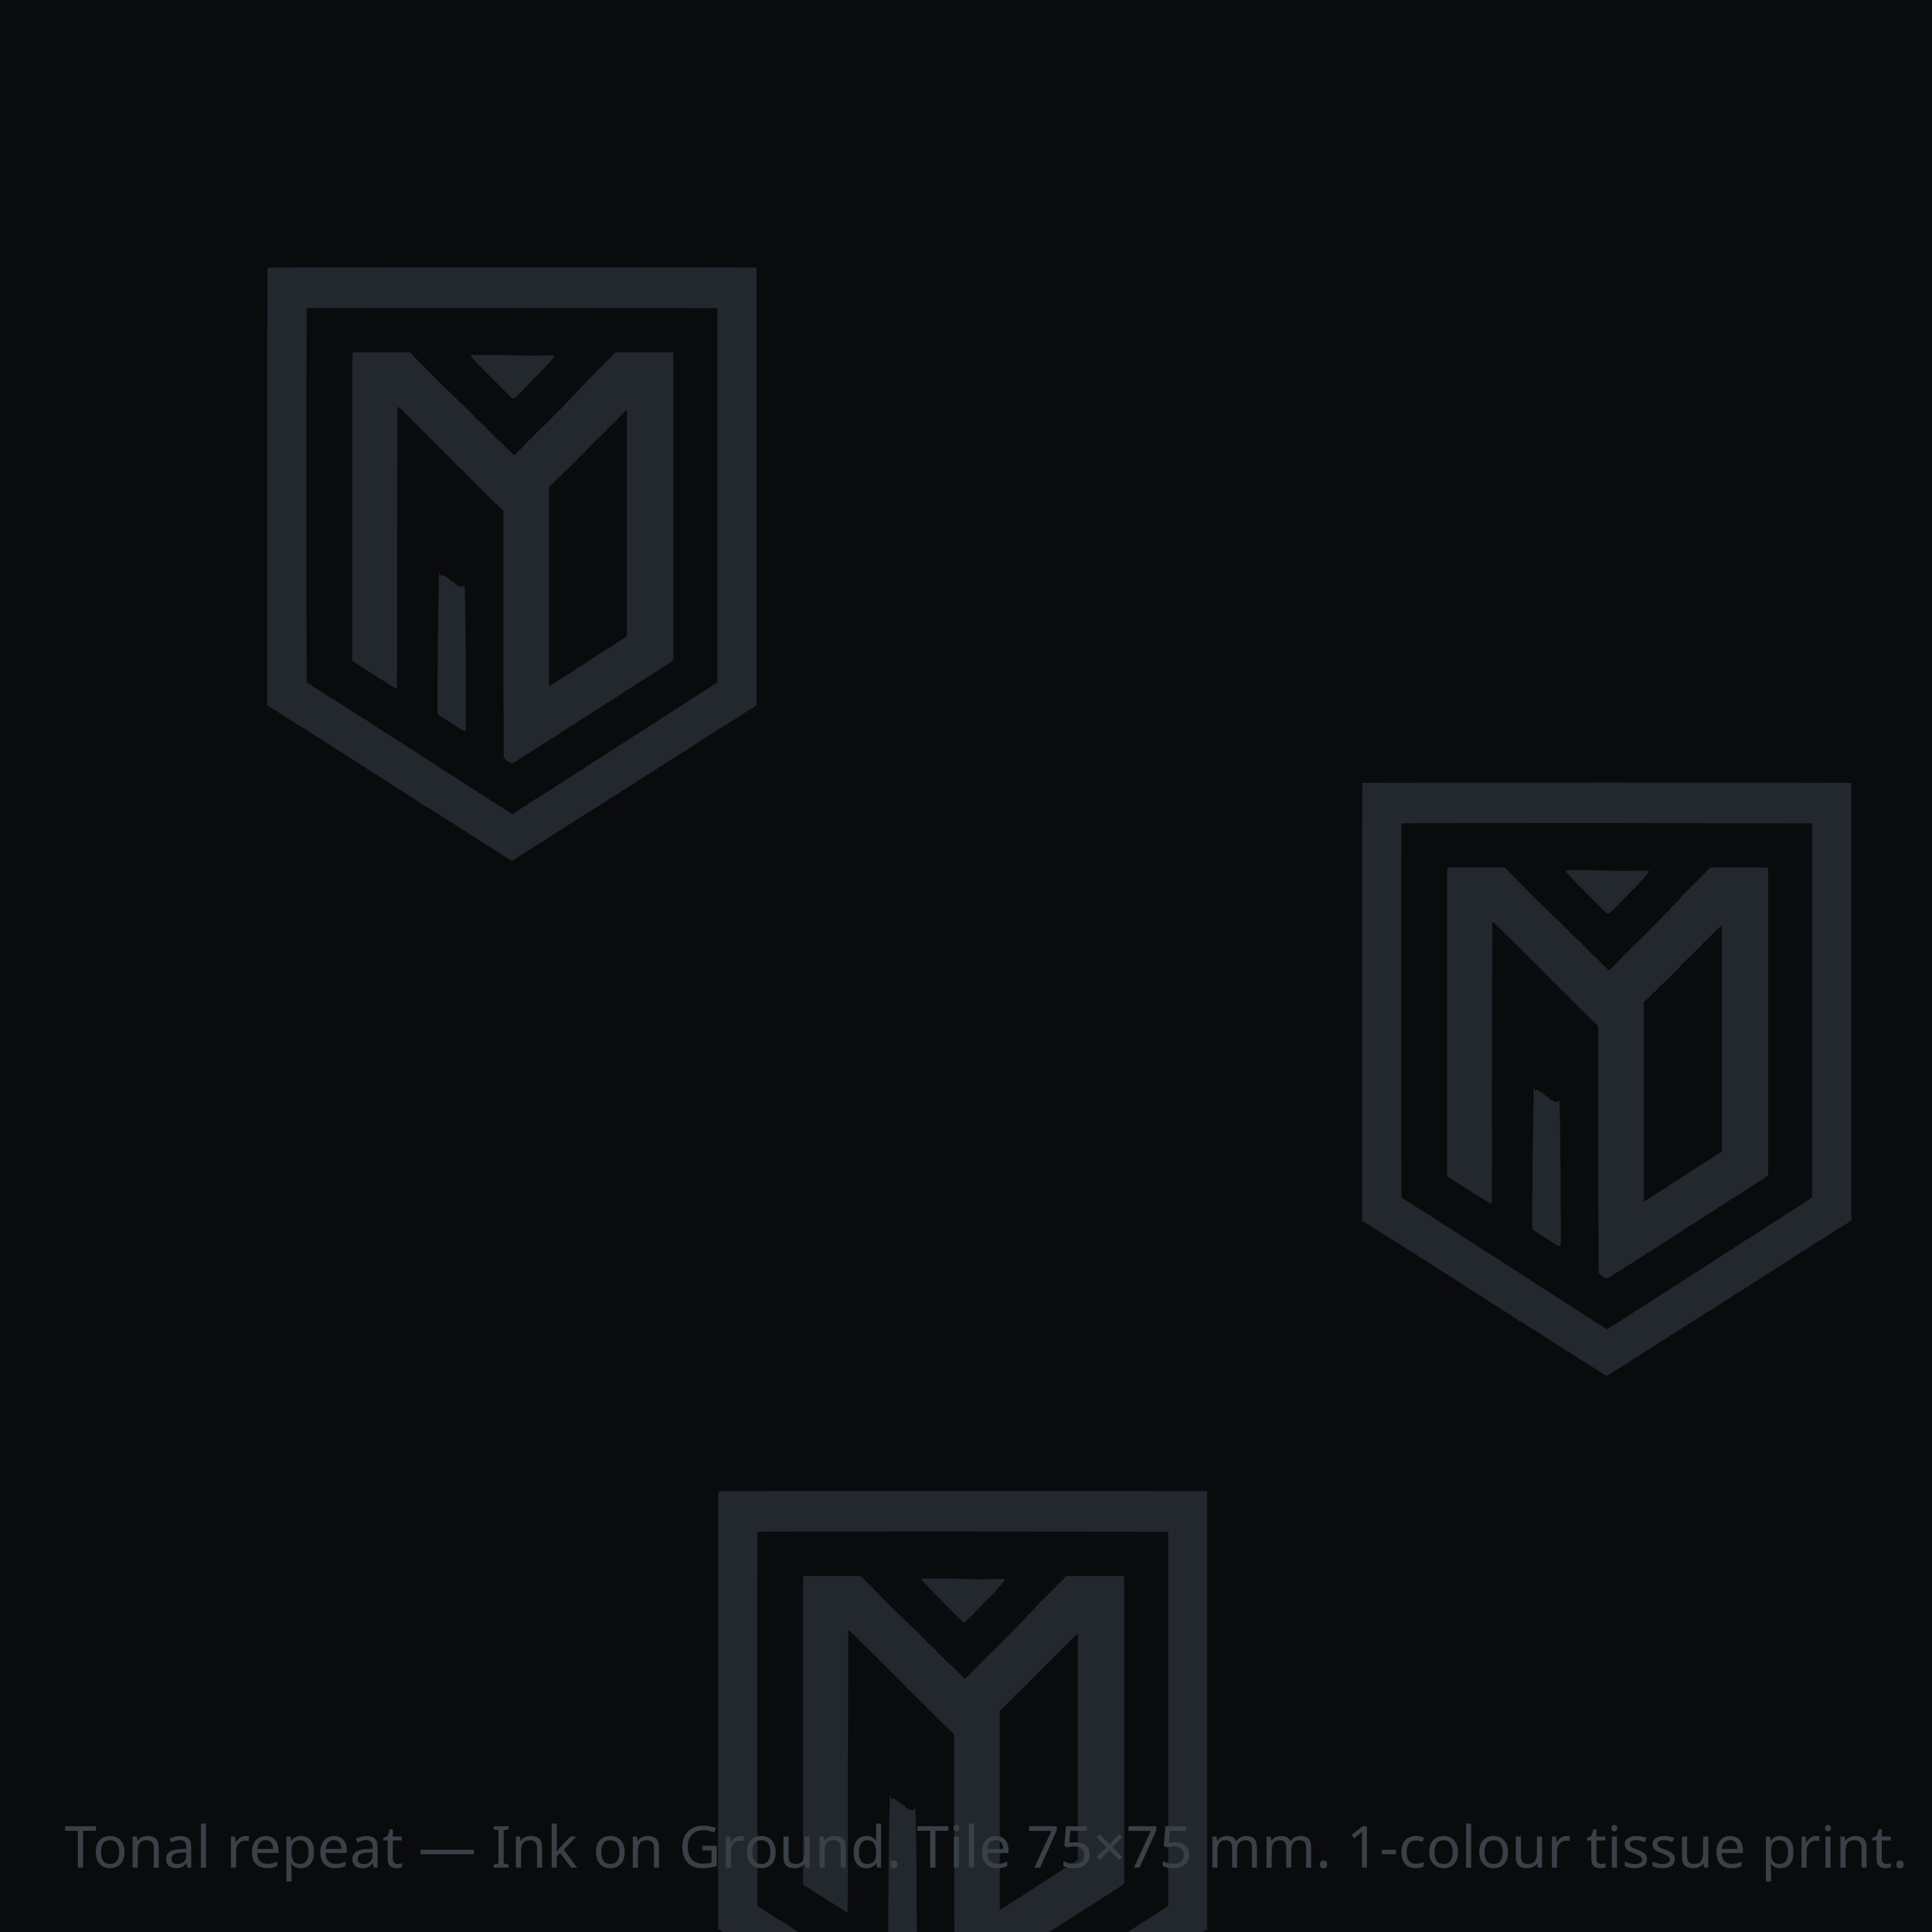
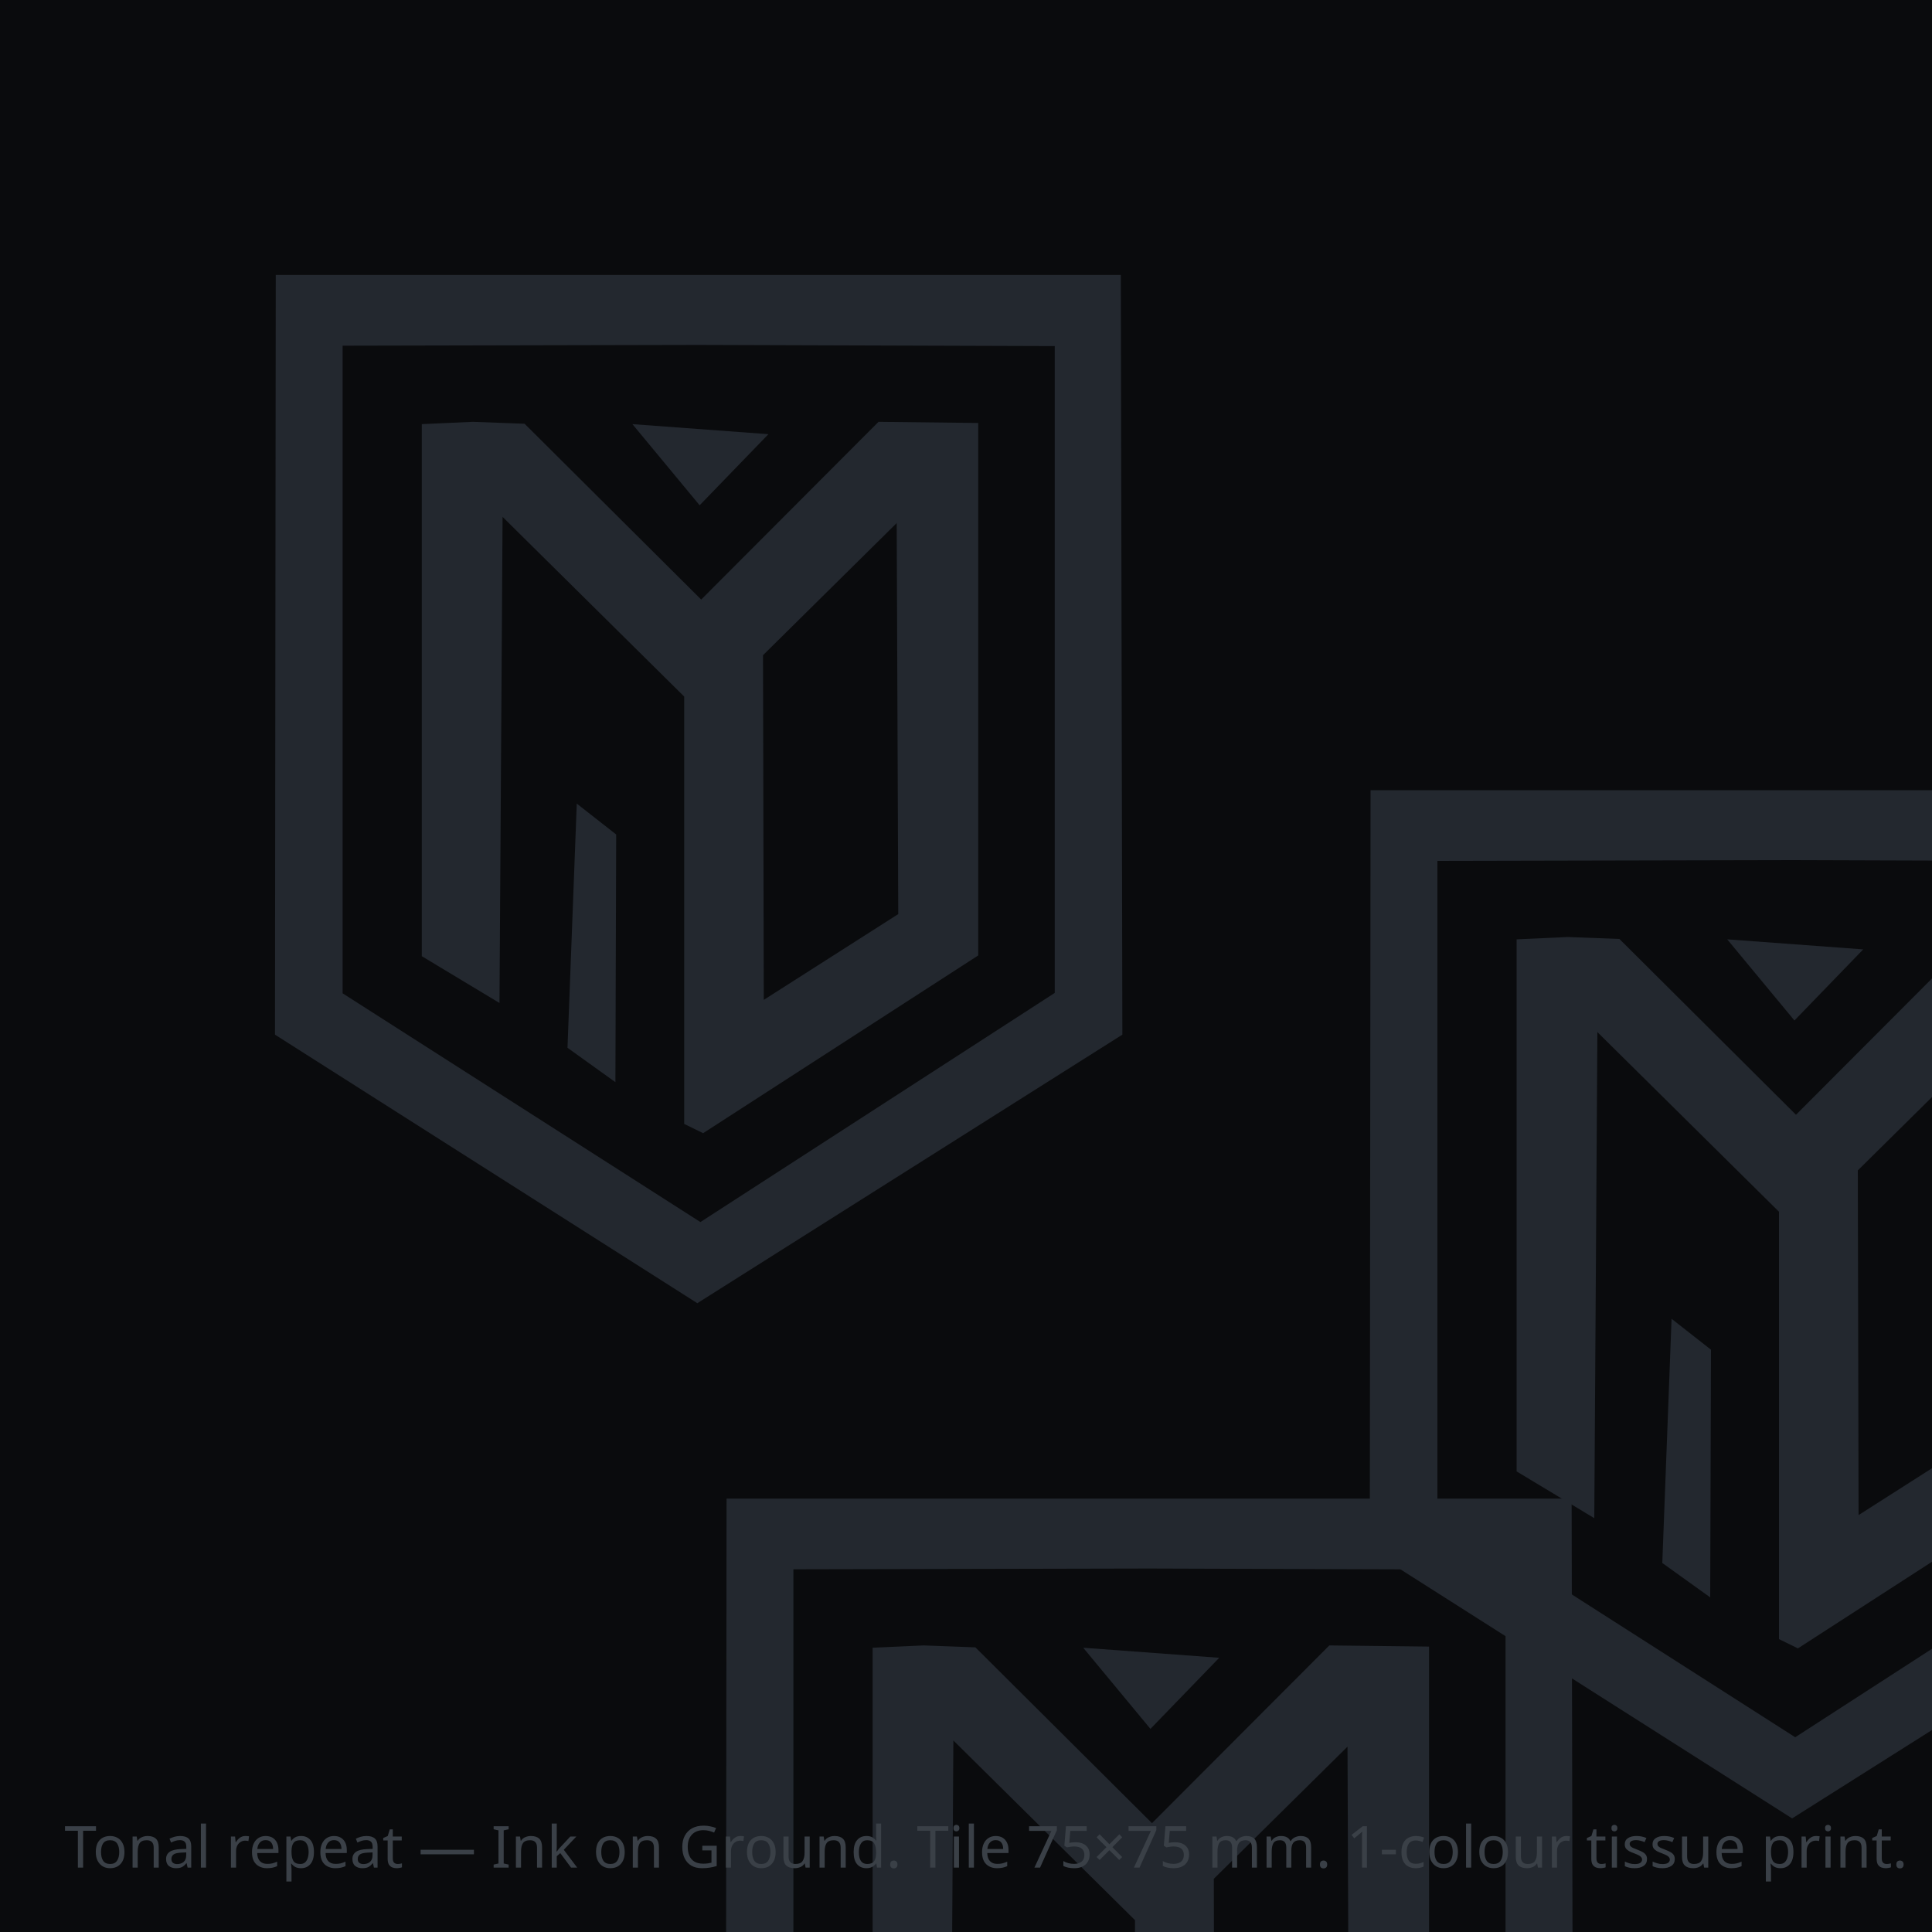
<svg xmlns="http://www.w3.org/2000/svg" viewBox="0 0 300 300" role="img" aria-label="Tissue repeat">
  <defs>
-     <path id="pi" fill-rule="evenodd" d="M 104 116 C 102 116, 101 117, 101 117 C 100 118, 100 373, 100 684 L 100 1249 107 1253 C 110 1255, 113 1257, 113 1258 C 113 1259, 114 1259, 115 1259 C 117 1259, 118 1260, 119 1261 C 120 1261, 121 1262, 122 1262 C 122 1262, 124 1263, 124 1264 C 125 1265, 126 1266, 127 1266 C 128 1266, 130 1267, 131 1268 C 132 1269, 133 1270, 134 1270 C 135 1270, 144 1276, 144 1277 C 144 1278, 145 1278, 146 1278 C 147 1278, 148 1279, 149 1280 C 150 1280, 151 1281, 152 1281 C 152 1281, 154 1282, 155 1284 C 156 1285, 157 1286, 158 1286 C 160 1286, 162 1287, 163 1288 C 163 1289, 165 1290, 166 1290 C 167 1290, 174 1295, 175 1297 C 176 1297, 177 1298, 178 1298 C 179 1298, 180 1299, 181 1300 C 182 1300, 183 1301, 184 1301 C 184 1301, 186 1302, 186 1303 C 187 1304, 188 1305, 189 1305 C 190 1305, 191 1306, 192 1306 C 194 1308, 199 1311, 202 1313 C 204 1313, 205 1314, 205 1315 C 205 1315, 206 1316, 208 1317 C 212 1319, 215 1321, 217 1323 C 217 1323, 218 1324, 219 1324 C 221 1325, 228 1329, 228 1331 C 229 1331, 230 1332, 232 1332 C 233 1332, 234 1333, 235 1333 C 235 1334, 236 1335, 238 1336 C 240 1336, 241 1337, 241 1338 C 241 1339, 242 1339, 243 1339 C 244 1339, 245 1340, 246 1341 C 252 1346, 253 1347, 254 1347 C 257 1347, 259 1348, 259 1350 C 259 1350, 260 1351, 261 1351 C 263 1351, 265 1352, 266 1353 C 266 1354, 268 1355, 269 1355 C 269 1355, 270 1356, 271 1357 C 272 1358, 273 1359, 274 1359 C 275 1359, 277 1360, 283 1365 C 283 1366, 285 1366, 285 1366 C 286 1366, 288 1367, 289 1368 C 291 1370, 297 1374, 298 1374 C 298 1374, 300 1375, 301 1376 C 301 1377, 303 1378, 304 1378 C 305 1378, 314 1384, 314 1385 C 314 1385, 315 1386, 316 1386 C 318 1386, 324 1390, 325 1392 C 326 1392, 327 1393, 327 1393 C 329 1393, 344 1403, 344 1404 C 344 1405, 345 1405, 346 1405 C 348 1405, 354 1408, 356 1411 C 357 1412, 358 1413, 359 1413 C 360 1413, 361 1414, 362 1415 C 363 1415, 364 1416, 365 1416 C 365 1416, 366 1417, 367 1418 C 368 1419, 371 1421, 373 1422 C 376 1423, 378 1425, 379 1426 C 379 1427, 380 1428, 381 1428 C 382 1428, 384 1429, 385 1430 C 387 1432, 391 1434, 394 1435 C 396 1436, 397 1437, 398 1438 C 399 1439, 400 1440, 401 1440 C 402 1440, 403 1441, 404 1442 C 405 1442, 406 1443, 407 1443 C 407 1443, 408 1444, 409 1445 C 410 1446, 411 1447, 412 1447 C 413 1447, 415 1448, 416 1449 C 416 1450, 418 1451, 419 1451 C 419 1451, 421 1452, 422 1453 C 422 1454, 424 1455, 425 1455 C 425 1455, 426 1456, 427 1457 C 428 1457, 429 1459, 430 1459 C 434 1461, 437 1463, 439 1465 C 441 1466, 442 1467, 443 1467 C 444 1467, 445 1468, 446 1468 C 446 1469, 447 1470, 449 1470 C 450 1471, 451 1471, 451 1472 C 451 1473, 452 1474, 454 1474 C 459 1477, 461 1478, 463 1480 C 464 1481, 465 1482, 466 1482 C 467 1482, 469 1483, 470 1484 C 471 1485, 473 1486, 474 1486 C 474 1486, 475 1487, 476 1488 C 476 1488, 477 1489, 477 1489 C 478 1489, 480 1490, 481 1491 C 481 1492, 483 1493, 484 1493 C 484 1493, 486 1494, 487 1495 C 487 1496, 489 1497, 490 1497 C 491 1497, 492 1498, 493 1499 C 494 1500, 495 1501, 495 1501 C 497 1501, 504 1506, 505 1508 C 506 1508, 507 1509, 508 1509 C 509 1509, 510 1509, 511 1510 C 511 1511, 512 1512, 514 1512 C 518 1514, 524 1518, 524 1519 C 524 1520, 525 1520, 525 1520 C 526 1520, 528 1521, 528 1522 C 529 1523, 531 1524, 532 1524 C 534 1524, 535 1525, 536 1526 C 536 1527, 537 1528, 538 1528 C 540 1528, 541 1529, 542 1530 C 543 1531, 545 1532, 547 1532 C 548 1533, 549 1533, 549 1534 C 549 1535, 550 1535, 550 1535 C 551 1535, 553 1536, 554 1538 C 555 1539, 557 1540, 558 1540 C 559 1540, 564 1543, 567 1546 C 568 1547, 570 1548, 571 1548 C 571 1548, 572 1548, 572 1549 C 572 1550, 573 1550, 574 1551 C 576 1551, 578 1552, 579 1553 C 580 1554, 581 1555, 582 1555 C 582 1555, 584 1556, 585 1557 C 586 1558, 588 1559, 589 1559 C 589 1559, 590 1560, 591 1561 C 591 1561, 592 1562, 593 1562 C 594 1562, 595 1563, 596 1564 C 598 1566, 604 1570, 605 1570 C 606 1570, 612 1574, 615 1576 C 615 1577, 617 1577, 618 1578 C 620 1579, 621 1580, 621 1580 C 621 1581, 622 1582, 623 1582 C 624 1582, 626 1583, 627 1584 C 629 1586, 632 1587, 636 1589 C 637 1590, 640 1592, 643 1594 C 645 1595, 647 1597, 648 1597 C 648 1597, 650 1598, 651 1599 C 651 1600, 653 1601, 654 1601 C 655 1601, 662 1606, 663 1608 C 664 1608, 665 1609, 666 1609 C 667 1609, 668 1610, 669 1611 C 670 1611, 671 1612, 672 1612 C 672 1612, 674 1613, 674 1614 C 675 1615, 676 1616, 677 1616 C 679 1616, 683 1619, 687 1623 C 688 1623, 689 1624, 690 1624 C 691 1624, 692 1625, 693 1626 C 695 1628, 698 1629, 703 1631 C 705 1632, 706 1634, 706 1634 C 706 1635, 707 1636, 708 1636 C 710 1636, 711 1637, 712 1638 C 713 1638, 714 1640, 715 1640 C 719 1642, 722 1644, 724 1646 C 725 1647, 727 1648, 728 1648 C 729 1648, 730 1649, 731 1650 C 731 1651, 736 1652, 736 1650 C 736 1649, 737 1648, 739 1648 C 741 1647, 743 1645, 744 1645 C 745 1644, 746 1643, 746 1643 C 747 1643, 753 1639, 754 1637 C 755 1637, 756 1636, 757 1636 C 759 1636, 760 1635, 761 1634 C 761 1633, 764 1631, 767 1630 C 770 1629, 773 1627, 773 1626 C 773 1626, 774 1625, 775 1624 C 778 1624, 786 1618, 787 1617 C 787 1616, 788 1616, 789 1616 C 790 1616, 791 1616, 791 1615 C 791 1614, 799 1609, 800 1609 C 800 1609, 803 1607, 806 1605 C 809 1603, 812 1601, 813 1601 C 815 1601, 816 1600, 816 1600 C 817 1599, 819 1597, 822 1595 C 825 1593, 828 1591, 829 1590 C 829 1589, 830 1589, 831 1589 C 832 1589, 833 1589, 833 1588 C 833 1587, 841 1582, 843 1582 C 843 1582, 845 1580, 848 1578 C 850 1577, 853 1575, 854 1574 C 855 1574, 857 1573, 858 1572 C 859 1571, 860 1570, 861 1570 C 862 1570, 863 1570, 863 1569 C 863 1568, 877 1559, 878 1559 C 878 1559, 880 1558, 881 1557 C 882 1556, 884 1555, 886 1555 C 887 1555, 888 1554, 888 1553 C 888 1553, 889 1552, 890 1551 C 892 1551, 893 1549, 894 1549 C 895 1548, 896 1547, 896 1547 C 897 1547, 899 1546, 900 1545 C 900 1544, 902 1543, 903 1543 C 903 1543, 904 1542, 905 1542 C 906 1541, 907 1540, 908 1540 C 909 1540, 910 1539, 912 1538 C 913 1536, 915 1535, 916 1535 C 917 1535, 918 1534, 918 1534 C 919 1533, 920 1532, 920 1532 C 921 1532, 923 1531, 924 1530 C 924 1529, 926 1528, 927 1528 C 927 1528, 929 1527, 930 1526 C 930 1525, 932 1524, 933 1524 C 934 1524, 935 1523, 936 1523 C 937 1522, 938 1521, 939 1521 C 939 1521, 941 1520, 942 1519 C 944 1517, 946 1515, 952 1513 C 953 1512, 955 1511, 955 1510 C 956 1509, 957 1509, 959 1509 C 960 1509, 961 1508, 961 1508 C 961 1507, 963 1505, 965 1504 C 968 1502, 969 1501, 972 1501 C 972 1501, 973 1500, 973 1499 C 974 1498, 975 1497, 976 1497 C 977 1497, 978 1496, 979 1496 C 979 1495, 980 1494, 981 1494 C 981 1494, 983 1493, 984 1492 C 985 1490, 987 1489, 988 1489 C 988 1489, 989 1488, 990 1488 C 991 1487, 992 1486, 993 1486 C 994 1486, 995 1485, 996 1484 C 997 1483, 999 1482, 1000 1482 C 1002 1482, 1003 1481, 1003 1481 C 1003 1480, 1006 1478, 1009 1477 C 1012 1475, 1016 1472, 1018 1470 C 1020 1468, 1022 1467, 1023 1467 C 1024 1467, 1026 1466, 1027 1465 C 1029 1463, 1031 1462, 1032 1462 C 1032 1462, 1033 1462, 1033 1461 C 1033 1460, 1034 1459, 1036 1459 C 1038 1458, 1039 1457, 1039 1456 C 1040 1456, 1041 1455, 1042 1455 C 1043 1455, 1045 1454, 1046 1453 C 1047 1452, 1049 1451, 1050 1451 C 1050 1451, 1051 1450, 1051 1450 C 1052 1449, 1053 1448, 1054 1448 C 1055 1448, 1056 1447, 1057 1446 C 1058 1444, 1061 1442, 1063 1441 C 1066 1440, 1068 1438, 1069 1438 C 1069 1436, 1072 1435, 1079 1432 C 1080 1431, 1082 1430, 1082 1429 C 1083 1428, 1084 1428, 1086 1428 C 1087 1428, 1088 1427, 1088 1427 C 1088 1425, 1094 1421, 1096 1421 C 1097 1421, 1099 1420, 1101 1418 C 1103 1416, 1106 1414, 1108 1413 C 1109 1413, 1111 1412, 1111 1411 C 1111 1410, 1112 1409, 1114 1409 C 1115 1408, 1117 1407, 1118 1406 C 1119 1406, 1120 1405, 1121 1405 C 1122 1405, 1123 1404, 1124 1403 C 1124 1402, 1126 1401, 1127 1401 C 1128 1401, 1129 1400, 1130 1399 C 1131 1398, 1132 1397, 1132 1397 C 1133 1397, 1135 1396, 1136 1395 C 1136 1394, 1138 1393, 1139 1393 C 1140 1393, 1141 1392, 1142 1392 C 1143 1390, 1149 1386, 1150 1386 C 1151 1386, 1152 1385, 1153 1384 C 1153 1384, 1156 1382, 1160 1380 C 1163 1378, 1166 1376, 1167 1375 C 1168 1375, 1169 1374, 1170 1374 C 1171 1374, 1172 1374, 1172 1373 C 1172 1372, 1179 1367, 1181 1367 C 1182 1367, 1183 1366, 1184 1366 C 1185 1364, 1192 1359, 1194 1359 C 1194 1359, 1195 1358, 1196 1357 C 1197 1356, 1198 1355, 1200 1354 C 1201 1354, 1202 1353, 1202 1353 C 1202 1353, 1203 1352, 1205 1351 C 1207 1351, 1208 1350, 1208 1349 C 1208 1349, 1209 1348, 1211 1347 C 1212 1347, 1214 1346, 1215 1345 C 1216 1345, 1218 1343, 1219 1341 C 1221 1340, 1223 1339, 1224 1339 C 1224 1339, 1225 1338, 1225 1338 C 1226 1337, 1227 1336, 1228 1336 C 1229 1336, 1230 1335, 1231 1334 C 1233 1332, 1239 1328, 1242 1328 C 1243 1327, 1244 1326, 1244 1326 C 1244 1325, 1245 1325, 1246 1325 C 1247 1325, 1249 1324, 1250 1323 C 1251 1321, 1253 1320, 1253 1320 C 1254 1320, 1256 1319, 1259 1317 C 1261 1315, 1264 1313, 1265 1313 C 1266 1312, 1269 1310, 1271 1308 C 1274 1306, 1277 1305, 1278 1305 C 1279 1305, 1280 1304, 1280 1303 C 1281 1302, 1282 1301, 1283 1301 C 1284 1301, 1285 1300, 1286 1300 C 1287 1299, 1288 1298, 1289 1298 C 1289 1298, 1291 1297, 1292 1296 C 1293 1294, 1295 1293, 1296 1293 C 1296 1293, 1297 1292, 1298 1292 C 1299 1291, 1300 1290, 1301 1290 C 1302 1290, 1303 1289, 1305 1288 C 1306 1286, 1308 1285, 1308 1286 C 1309 1286, 1310 1286, 1311 1285 C 1311 1284, 1313 1282, 1315 1281 C 1318 1279, 1319 1278, 1322 1278 C 1322 1278, 1323 1277, 1323 1276 C 1323 1275, 1326 1273, 1329 1272 C 1331 1271, 1334 1269, 1335 1268 C 1336 1268, 1338 1267, 1339 1267 C 1341 1266, 1342 1265, 1342 1265 C 1342 1264, 1343 1263, 1344 1262 C 1345 1262, 1347 1261, 1348 1260 C 1349 1260, 1350 1259, 1351 1259 C 1352 1259, 1354 1257, 1357 1255 C 1359 1253, 1363 1251, 1364 1251 L 1366 1250 1366 683 L 1366 116 1364 116 C 1363 115, 106 115, 104 116 M 202 221 C 201 222, 201 1186, 202 1188 C 202 1190, 211 1196, 213 1196 C 214 1196, 215 1197, 216 1198 C 216 1199, 219 1201, 222 1202 C 224 1203, 227 1205, 228 1206 C 229 1207, 230 1208, 231 1208 C 232 1208, 233 1208, 233 1209 C 233 1210, 235 1211, 236 1211 C 238 1212, 240 1213, 240 1214 C 241 1215, 242 1215, 243 1215 C 244 1215, 246 1216, 246 1218 C 247 1219, 249 1220, 250 1220 C 250 1220, 251 1220, 251 1221 C 251 1222, 252 1222, 254 1223 C 255 1223, 257 1224, 258 1225 C 259 1226, 260 1227, 261 1227 C 263 1227, 264 1228, 265 1229 C 265 1230, 267 1231, 267 1231 C 268 1231, 269 1232, 270 1233 C 271 1233, 272 1234, 273 1234 C 274 1234, 277 1236, 279 1238 C 281 1240, 284 1242, 285 1242 C 286 1242, 287 1243, 288 1243 C 289 1245, 296 1250, 298 1250 C 298 1250, 299 1250, 299 1251 C 299 1252, 306 1257, 308 1257 C 309 1257, 311 1258, 312 1260 C 313 1261, 315 1262, 316 1262 C 317 1262, 318 1262, 318 1263 C 318 1264, 326 1269, 328 1269 C 329 1269, 330 1270, 330 1270 C 330 1272, 336 1276, 340 1277 C 341 1277, 342 1278, 342 1278 C 342 1279, 343 1280, 345 1280 C 346 1281, 350 1283, 352 1285 C 355 1287, 358 1288, 358 1288 C 359 1288, 361 1289, 361 1291 C 362 1292, 364 1293, 364 1293 C 365 1293, 366 1294, 367 1295 C 368 1295, 369 1296, 370 1296 C 371 1296, 372 1297, 372 1297 C 372 1299, 379 1303, 382 1303 C 382 1303, 384 1304, 384 1306 C 385 1307, 387 1308, 387 1308 C 388 1308, 389 1309, 390 1310 C 391 1310, 392 1311, 393 1311 C 394 1311, 395 1312, 396 1313 C 397 1314, 398 1315, 400 1316 C 401 1316, 402 1317, 402 1317 C 402 1318, 410 1323, 412 1323 C 412 1323, 413 1324, 414 1324 C 415 1326, 423 1331, 424 1331 C 424 1330, 425 1331, 426 1332 C 426 1333, 428 1334, 430 1335 C 431 1336, 434 1337, 435 1338 C 443 1343, 448 1346, 449 1346 C 449 1346, 450 1347, 451 1348 C 451 1349, 453 1350, 454 1350 C 455 1350, 458 1352, 459 1353 C 463 1357, 466 1359, 471 1361 C 473 1362, 474 1363, 474 1364 C 475 1364, 476 1365, 477 1365 C 478 1365, 479 1366, 480 1366 C 481 1368, 488 1373, 490 1373 C 490 1373, 491 1374, 492 1375 C 493 1376, 494 1377, 494 1377 C 496 1377, 505 1382, 506 1384 C 506 1385, 507 1385, 508 1385 C 509 1385, 510 1386, 511 1386 C 512 1388, 518 1392, 519 1392 C 520 1392, 523 1394, 525 1396 C 528 1398, 531 1400, 532 1400 C 533 1400, 534 1401, 534 1401 C 534 1402, 535 1403, 536 1404 C 538 1404, 539 1405, 539 1406 C 540 1406, 541 1407, 542 1407 C 543 1407, 544 1408, 545 1409 C 547 1411, 552 1415, 555 1415 C 556 1416, 557 1417, 557 1417 C 557 1417, 558 1418, 560 1419 C 562 1420, 564 1421, 564 1422 C 565 1422, 566 1423, 566 1423 C 567 1423, 569 1424, 570 1425 C 570 1426, 572 1427, 573 1427 C 574 1427, 576 1428, 578 1430 C 580 1432, 583 1433, 585 1434 C 586 1435, 588 1435, 588 1436 C 588 1437, 596 1442, 597 1442 C 598 1442, 598 1443, 599 1444 C 601 1446, 607 1450, 609 1450 C 610 1450, 611 1451, 612 1452 C 612 1453, 614 1454, 615 1454 C 616 1454, 617 1454, 617 1455 C 617 1456, 626 1462, 628 1462 C 629 1462, 629 1462, 629 1463 C 629 1464, 631 1465, 632 1465 C 634 1466, 636 1467, 636 1468 C 637 1469, 638 1469, 639 1469 C 639 1469, 641 1470, 643 1472 C 648 1477, 649 1477, 649 1477 C 650 1477, 651 1478, 653 1479 C 654 1480, 656 1481, 657 1481 C 658 1481, 659 1482, 660 1483 C 660 1483, 661 1484, 662 1484 C 663 1484, 665 1485, 666 1487 C 667 1488, 669 1489, 670 1489 C 670 1489, 671 1489, 671 1490 C 671 1491, 672 1492, 674 1492 C 676 1493, 677 1494, 677 1494 C 677 1495, 678 1496, 680 1497 C 685 1499, 688 1500, 690 1502 C 691 1503, 692 1504, 693 1504 C 694 1504, 696 1506, 698 1508 C 700 1509, 702 1511, 703 1511 C 706 1511, 708 1512, 708 1514 C 708 1514, 709 1515, 711 1516 C 712 1516, 713 1517, 713 1517 C 713 1518, 714 1518, 715 1518 C 716 1518, 718 1519, 718 1520 C 720 1522, 721 1523, 731 1528 L 735 1530 737 1529 C 738 1528, 739 1527, 740 1527 C 740 1527, 741 1526, 742 1525 C 743 1524, 745 1523, 746 1522 C 748 1522, 749 1521, 749 1521 C 749 1521, 750 1520, 751 1520 C 753 1519, 754 1518, 755 1517 C 756 1516, 757 1515, 758 1515 C 759 1515, 760 1514, 761 1514 C 761 1513, 762 1512, 762 1512 C 764 1512, 775 1505, 778 1502 C 779 1501, 781 1500, 781 1500 C 782 1500, 784 1499, 785 1498 C 785 1497, 787 1496, 788 1496 C 788 1496, 790 1495, 790 1494 C 791 1493, 792 1492, 793 1492 C 794 1492, 796 1491, 797 1490 C 798 1489, 801 1487, 804 1486 C 806 1485, 808 1483, 809 1482 C 810 1481, 812 1480, 812 1481 C 813 1481, 814 1480, 816 1479 C 818 1477, 820 1476, 820 1476 C 821 1476, 821 1475, 821 1475 C 821 1474, 822 1473, 823 1473 C 824 1473, 827 1471, 829 1470 C 832 1468, 834 1466, 835 1466 C 836 1466, 838 1465, 839 1464 C 841 1462, 843 1460, 853 1454 C 855 1453, 857 1451, 857 1451 C 857 1450, 858 1450, 859 1450 C 860 1450, 862 1449, 863 1448 C 865 1447, 866 1446, 866 1446 C 867 1446, 875 1441, 875 1439 C 876 1439, 877 1438, 878 1438 C 878 1438, 881 1436, 884 1435 C 887 1433, 889 1431, 890 1431 C 890 1431, 892 1430, 893 1429 C 893 1428, 895 1427, 896 1427 C 896 1427, 898 1426, 899 1425 C 899 1424, 901 1423, 902 1423 C 902 1423, 904 1422, 904 1421 C 905 1420, 906 1419, 907 1419 C 908 1419, 911 1418, 914 1416 C 919 1412, 922 1411, 925 1408 C 927 1407, 928 1406, 928 1405 C 928 1405, 928 1404, 929 1404 C 929 1404, 931 1404, 932 1404 C 933 1403, 934 1403, 935 1402 C 935 1402, 937 1401, 938 1400 C 939 1399, 940 1398, 940 1397 C 940 1397, 941 1396, 942 1396 C 944 1396, 945 1395, 946 1395 C 947 1394, 948 1393, 949 1392 C 950 1392, 955 1389, 959 1386 C 964 1383, 968 1381, 968 1381 C 969 1381, 970 1380, 970 1379 C 971 1378, 972 1377, 973 1377 C 974 1377, 976 1376, 977 1375 C 978 1374, 980 1373, 981 1373 C 982 1372, 983 1371, 983 1371 C 983 1370, 984 1369, 985 1369 C 986 1369, 987 1368, 988 1368 C 989 1367, 990 1366, 990 1366 C 991 1366, 993 1365, 994 1364 C 994 1363, 996 1362, 997 1362 C 998 1362, 1000 1361, 1000 1360 C 1001 1359, 1003 1358, 1004 1357 C 1008 1355, 1011 1353, 1012 1352 C 1013 1351, 1016 1349, 1019 1348 C 1022 1346, 1025 1344, 1025 1343 C 1025 1343, 1026 1342, 1028 1342 C 1029 1342, 1030 1341, 1031 1341 C 1031 1340, 1032 1339, 1033 1339 C 1033 1339, 1034 1338, 1035 1337 C 1037 1335, 1040 1333, 1045 1331 C 1047 1330, 1048 1329, 1048 1328 C 1048 1328, 1049 1327, 1050 1327 C 1052 1327, 1053 1326, 1054 1325 C 1055 1325, 1056 1323, 1057 1323 C 1061 1321, 1064 1319, 1066 1317 C 1068 1316, 1069 1315, 1070 1315 C 1071 1315, 1073 1313, 1075 1312 C 1078 1310, 1081 1307, 1084 1306 C 1086 1305, 1089 1303, 1089 1302 C 1090 1301, 1091 1300, 1092 1300 C 1093 1300, 1095 1299, 1096 1298 C 1097 1297, 1099 1296, 1100 1296 C 1102 1295, 1114 1287, 1114 1286 C 1114 1285, 1115 1285, 1116 1285 C 1117 1285, 1118 1285, 1118 1284 C 1119 1283, 1128 1277, 1129 1277 C 1129 1277, 1137 1272, 1138 1271 C 1138 1271, 1140 1270, 1141 1270 C 1142 1269, 1143 1268, 1144 1267 C 1145 1266, 1146 1265, 1147 1265 C 1148 1265, 1154 1261, 1155 1259 C 1156 1259, 1157 1258, 1158 1258 C 1160 1258, 1167 1253, 1168 1251 C 1169 1251, 1170 1250, 1170 1250 C 1171 1250, 1173 1248, 1176 1247 C 1178 1245, 1182 1243, 1183 1243 C 1184 1242, 1185 1241, 1186 1240 C 1187 1239, 1188 1238, 1189 1238 C 1189 1238, 1190 1237, 1191 1237 C 1191 1236, 1192 1235, 1193 1235 C 1194 1235, 1195 1234, 1196 1233 C 1197 1233, 1199 1231, 1200 1230 C 1208 1227, 1211 1225, 1211 1224 C 1211 1223, 1212 1223, 1213 1223 C 1214 1223, 1215 1222, 1216 1222 C 1216 1221, 1218 1219, 1220 1218 C 1223 1217, 1226 1215, 1227 1214 C 1229 1212, 1232 1210, 1237 1208 C 1238 1208, 1239 1207, 1239 1206 C 1239 1206, 1242 1204, 1245 1202 C 1248 1201, 1251 1199, 1251 1198 C 1252 1197, 1253 1196, 1254 1196 C 1256 1196, 1257 1195, 1258 1194 C 1260 1193, 1262 1191, 1263 1190 L 1265 1188 1265 704 L 1265 221 733 220 C 441 220, 202 220, 202 221 M 323 335 L 321 336 320 357 C 320 368, 320 548, 320 755 L 320 1133 321 1134 C 322 1135, 324 1136, 325 1137 C 326 1138, 328 1139, 328 1139 C 329 1139, 330 1140, 331 1141 C 332 1141, 334 1143, 336 1144 C 338 1144, 339 1145, 339 1146 C 339 1147, 340 1147, 340 1147 C 341 1147, 343 1148, 343 1149 C 344 1150, 345 1151, 347 1151 C 348 1151, 350 1152, 350 1153 C 351 1154, 352 1155, 353 1155 C 353 1155, 355 1156, 355 1157 C 356 1158, 357 1159, 358 1159 C 360 1159, 368 1164, 368 1165 C 368 1166, 369 1166, 370 1166 C 371 1166, 373 1167, 374 1168 C 376 1170, 379 1172, 383 1174 C 384 1174, 385 1176, 386 1177 C 386 1177, 387 1178, 388 1178 C 390 1179, 399 1183, 399 1184 C 399 1185, 400 1185, 401 1185 C 401 1185, 403 1186, 404 1187 C 406 1189, 409 1191, 414 1193 C 415 1193, 416 1195, 417 1196 C 418 1197, 419 1198, 419 1197 C 420 1197, 429 1202, 429 1204 C 429 1205, 433 1205, 435 1204 C 436 1203, 436 1106, 436 839 L 437 477 438 476 C 438 476, 445 481, 452 488 C 459 495, 470 506, 477 513 C 484 520, 490 525, 490 526 C 498 534, 501 537, 502 537 C 503 537, 503 538, 503 539 C 503 539, 503 540, 504 540 C 505 540, 517 552, 518 554 C 519 555, 520 556, 520 556 C 521 556, 522 557, 522 557 C 522 558, 543 579, 544 579 C 544 579, 545 580, 545 581 C 546 582, 547 583, 547 583 C 548 583, 549 584, 549 585 C 549 585, 550 586, 551 586 C 551 586, 552 587, 553 588 C 553 588, 554 590, 556 591 C 557 593, 559 594, 559 594 C 560 595, 561 596, 561 596 C 561 597, 562 598, 563 598 C 563 598, 564 599, 565 600 C 565 601, 566 602, 567 602 C 567 602, 568 602, 568 603 C 568 604, 580 616, 582 617 C 583 618, 584 619, 584 619 C 584 620, 585 621, 586 621 C 586 621, 587 622, 588 623 C 589 626, 596 633, 598 633 C 599 633, 599 634, 599 635 C 599 635, 599 636, 600 636 C 601 636, 613 648, 614 650 C 615 651, 615 652, 616 652 C 617 652, 626 661, 626 662 C 626 662, 627 663, 628 664 C 629 664, 630 665, 630 665 C 630 666, 651 687, 652 687 C 653 687, 653 687, 653 688 C 653 689, 662 698, 663 698 C 663 698, 664 699, 665 700 C 665 701, 666 702, 667 702 C 667 702, 668 703, 668 704 C 668 704, 669 705, 670 706 C 672 706, 676 711, 676 712 C 676 713, 676 713, 677 713 C 678 713, 683 718, 690 725 C 697 731, 704 738, 707 741 L 711 745 711 1064 L 712 1383 713 1384 C 716 1388, 722 1393, 723 1394 C 725 1394, 727 1395, 728 1396 L 731 1398 735 1398 C 738 1397, 740 1397, 740 1396 C 740 1395, 742 1394, 744 1393 C 748 1391, 750 1390, 756 1385 C 759 1383, 762 1382, 763 1382 C 764 1382, 765 1381, 765 1380 C 765 1380, 766 1379, 768 1378 C 769 1377, 771 1376, 772 1375 C 772 1375, 774 1374, 775 1374 C 775 1374, 776 1373, 777 1373 C 778 1371, 784 1367, 785 1367 C 786 1367, 787 1366, 789 1365 C 790 1363, 792 1362, 793 1362 C 794 1362, 795 1361, 795 1361 C 796 1360, 797 1359, 798 1359 C 799 1359, 800 1358, 801 1357 C 802 1356, 803 1355, 804 1355 C 804 1355, 806 1354, 807 1353 C 808 1352, 810 1351, 811 1351 C 812 1350, 813 1349, 813 1349 C 813 1348, 814 1348, 815 1348 C 816 1348, 818 1347, 819 1346 C 822 1343, 827 1340, 828 1340 C 829 1340, 830 1339, 830 1338 C 831 1337, 832 1336, 834 1335 C 835 1335, 836 1334, 837 1333 C 838 1333, 839 1332, 840 1332 C 841 1332, 843 1331, 844 1330 C 844 1329, 846 1328, 847 1328 C 848 1328, 849 1328, 849 1327 C 849 1326, 857 1321, 859 1320 C 860 1320, 861 1319, 861 1318 C 863 1317, 866 1315, 870 1313 C 872 1312, 873 1311, 873 1311 C 873 1310, 874 1309, 876 1309 C 877 1308, 880 1306, 883 1304 C 885 1302, 888 1301, 889 1301 C 890 1301, 893 1299, 895 1297 C 898 1295, 900 1293, 901 1293 C 901 1293, 903 1292, 904 1291 C 904 1290, 906 1289, 907 1289 C 907 1289, 908 1288, 908 1288 C 909 1287, 910 1286, 911 1286 C 912 1286, 915 1285, 916 1283 C 917 1282, 919 1281, 919 1281 C 920 1281, 922 1279, 925 1278 C 927 1276, 930 1274, 931 1274 C 932 1274, 933 1274, 933 1273 C 933 1273, 934 1271, 936 1270 C 941 1267, 943 1266, 948 1262 C 951 1260, 954 1259, 954 1259 C 955 1259, 956 1258, 957 1258 C 958 1257, 960 1255, 963 1253 C 965 1252, 969 1249, 972 1247 C 974 1246, 976 1244, 977 1244 C 978 1244, 985 1239, 987 1237 C 988 1236, 990 1235, 990 1235 C 991 1235, 992 1234, 993 1234 C 994 1233, 995 1232, 997 1232 C 998 1232, 999 1231, 999 1230 C 1000 1229, 1001 1228, 1002 1228 C 1003 1228, 1004 1227, 1005 1227 C 1006 1226, 1007 1225, 1008 1224 C 1009 1224, 1011 1223, 1012 1222 C 1017 1218, 1023 1214, 1026 1212 C 1030 1210, 1033 1208, 1035 1207 C 1036 1206, 1038 1205, 1039 1205 C 1040 1204, 1041 1203, 1041 1203 C 1041 1202, 1042 1202, 1043 1202 C 1043 1202, 1045 1201, 1046 1200 C 1047 1198, 1049 1197, 1050 1197 C 1052 1197, 1053 1196, 1054 1195 C 1054 1194, 1056 1193, 1056 1193 C 1057 1193, 1058 1192, 1058 1192 C 1059 1191, 1060 1190, 1061 1190 C 1063 1190, 1064 1189, 1065 1189 C 1066 1186, 1073 1182, 1075 1182 C 1076 1182, 1077 1182, 1077 1181 C 1077 1180, 1086 1174, 1087 1174 C 1087 1174, 1089 1173, 1090 1172 C 1090 1171, 1092 1170, 1093 1170 C 1094 1170, 1095 1170, 1095 1169 C 1095 1168, 1096 1167, 1098 1167 C 1099 1166, 1101 1165, 1101 1164 C 1102 1164, 1103 1163, 1104 1163 C 1105 1163, 1107 1162, 1107 1161 C 1108 1160, 1109 1159, 1110 1159 C 1110 1159, 1112 1158, 1113 1157 C 1114 1156, 1115 1155, 1115 1155 C 1116 1155, 1117 1155, 1118 1155 C 1118 1155, 1119 1154, 1119 1154 C 1119 1153, 1120 1151, 1122 1150 C 1127 1148, 1130 1147, 1132 1145 C 1133 1144, 1134 1143, 1135 1143 C 1137 1142, 1141 1139, 1146 1135 L 1151 1132 1151 734 L 1151 337 1149 336 C 1148 335, 1123 335, 1074 335 L 1002 335 995 342 C 985 352, 935 402, 928 409 C 925 413, 922 416, 922 416 C 922 417, 921 418, 920 419 C 919 419, 918 420, 918 421 C 918 421, 917 422, 917 422 C 916 422, 915 423, 915 424 C 915 424, 914 425, 913 426 C 912 426, 911 427, 911 427 C 911 428, 906 434, 905 434 C 904 434, 899 439, 899 440 C 899 441, 898 441, 898 442 C 897 442, 896 443, 896 443 C 896 444, 894 447, 891 449 C 888 451, 885 455, 884 456 C 882 458, 864 477, 860 481 C 859 481, 844 497, 826 515 C 807 533, 790 550, 788 553 C 785 555, 780 561, 776 564 C 754 588, 740 601, 739 601 C 738 601, 726 590, 710 573 C 703 567, 697 561, 696 561 C 695 560, 694 559, 694 559 C 694 558, 694 557, 693 557 C 692 557, 684 549, 683 547 C 682 546, 681 545, 681 545 C 680 545, 679 544, 679 544 C 679 542, 675 539, 673 538 C 672 537, 671 537, 671 536 C 671 535, 659 522, 658 522 C 657 522, 655 520, 652 517 C 649 513, 646 511, 646 511 C 645 511, 640 506, 640 506 C 640 505, 637 502, 633 497 C 628 493, 625 490, 625 489 C 625 489, 624 488, 623 488 C 622 487, 621 486, 621 486 C 621 484, 617 481, 615 480 C 614 479, 613 478, 613 478 C 613 477, 613 476, 612 476 C 611 476, 602 468, 553 420 C 491 357, 479 346, 476 342 C 475 340, 473 338, 473 338 C 472 338, 471 337, 471 337 L 469 335 398 335 C 359 335, 325 335, 323 335 M 1017 497 C 1007 507, 994 521, 985 529 C 983 531, 979 535, 976 539 C 973 542, 970 545, 969 545 C 961 554, 955 559, 954 560 C 953 561, 947 567, 940 574 C 934 580, 928 586, 927 586 C 926 586, 925 587, 925 589 C 924 591, 923 592, 923 592 C 922 592, 903 611, 896 619 C 894 621, 892 623, 891 623 C 891 623, 889 625, 888 627 C 886 629, 884 631, 883 632 C 882 633, 879 635, 876 638 C 874 640, 870 643, 869 644 C 868 645, 867 646, 867 647 C 867 648, 856 659, 854 659 C 854 659, 852 661, 850 663 C 849 665, 847 667, 846 668 C 845 668, 844 669, 844 669 C 844 671, 840 675, 839 675 C 838 675, 836 677, 833 680 L 829 684 829 941 L 829 1198 831 1198 C 832 1198, 833 1198, 833 1197 C 833 1196, 834 1196, 836 1196 C 837 1196, 838 1195, 839 1194 C 839 1194, 840 1192, 841 1192 C 847 1189, 850 1187, 855 1183 C 856 1182, 858 1181, 859 1181 C 860 1181, 861 1180, 862 1179 C 863 1178, 866 1176, 868 1175 C 871 1174, 874 1172, 874 1171 C 875 1170, 876 1169, 877 1169 C 878 1169, 879 1168, 880 1168 C 881 1167, 882 1166, 883 1166 C 883 1166, 885 1165, 886 1164 C 887 1163, 888 1162, 889 1162 C 889 1162, 891 1161, 892 1160 C 892 1159, 894 1158, 895 1158 C 895 1158, 897 1157, 898 1156 C 898 1154, 900 1153, 901 1153 C 902 1153, 903 1152, 904 1152 C 904 1151, 905 1150, 906 1150 C 907 1150, 927 1138, 928 1136 C 928 1136, 931 1134, 933 1133 C 936 1132, 939 1130, 939 1129 C 940 1128, 943 1126, 946 1125 C 949 1123, 952 1121, 952 1120 C 952 1120, 953 1119, 954 1119 C 956 1119, 964 1114, 964 1112 C 964 1112, 965 1111, 966 1111 C 968 1111, 969 1110, 970 1110 C 970 1109, 972 1108, 973 1107 C 975 1107, 976 1106, 976 1105 C 976 1104, 977 1104, 978 1104 C 979 1104, 981 1103, 982 1102 C 983 1101, 985 1099, 988 1098 C 990 1097, 993 1095, 994 1094 C 995 1093, 996 1092, 997 1092 C 998 1092, 1005 1087, 1006 1085 C 1007 1085, 1008 1084, 1009 1084 C 1010 1084, 1011 1083, 1012 1083 C 1012 1082, 1013 1081, 1013 1081 C 1014 1081, 1015 1080, 1016 1079 C 1017 1078, 1018 1077, 1020 1077 C 1021 1077, 1023 1076, 1024 1075 C 1025 1074, 1026 1073, 1027 1073 C 1027 1073, 1029 1072, 1029 1071 L 1031 1070 1031 778 L 1031 486 1030 486 C 1029 486, 1023 491, 1017 497" />
-     <path id="pg" d="M 691 381 C 687 385, 686 385, 683 381 C 682 380, 680 379, 680 379 C 678 379, 675 381, 675 383 C 675 384, 671 384, 670 383 C 670 382, 669 381, 668 381 C 668 381, 667 380, 666 380 C 666 378, 662 377, 662 379 C 662 380, 671 389, 673 390 C 676 392, 683 399, 687 405 C 689 407, 695 413, 701 418 C 706 423, 713 430, 717 434 C 723 441, 735 452, 737 453 C 738 453, 756 436, 761 429 C 763 427, 769 420, 775 415 C 780 410, 789 401, 794 396 C 806 385, 809 379, 802 382 C 801 383, 799 384, 798 384 C 797 384, 795 385, 794 386 C 791 388, 790 389, 790 387 C 790 384, 783 383, 779 386 L 777 388 758 387 L 740 387 738 385 L 737 384 724 384 L 710 385 709 382 C 706 378, 706 378, 702 383 C 699 388, 697 390, 694 389 C 691 388, 691 385, 695 383 C 697 381, 698 377, 696 377 C 695 377, 693 379, 691 381 M 680 388 L 679 389 680 390 C 681 390, 682 391, 682 390 C 683 390, 684 391, 686 393 C 689 397, 692 398, 692 396 C 692 395, 683 386, 682 386 C 682 386, 681 387, 680 388 M 699 394 L 698 395 699 397 C 700 397, 701 398, 702 398 L 704 398 704 395 L 704 392 702 392 C 701 392, 700 393, 699 394 M 545 1017 C 544 1036, 543 1266, 544 1269 C 545 1271, 549 1275, 557 1279 C 559 1280, 562 1282, 562 1282 C 562 1282, 564 1283, 566 1284 C 567 1285, 571 1288, 574 1290 C 577 1292, 583 1296, 587 1299 C 590 1301, 595 1304, 597 1306 C 599 1307, 601 1308, 601 1308 C 602 1308, 604 1309, 606 1311 C 608 1312, 610 1313, 611 1313 C 612 1312, 611 1076, 610 1049 C 610 1025, 608 1024, 607 1046 C 607 1058, 606 1062, 605 1062 C 604 1062, 603 1058, 603 1053 C 603 1051, 603 1050, 602 1050 C 601 1050, 601 1048, 600 1046 C 599 1039, 597 1041, 597 1050 C 596 1056, 595 1058, 594 1058 C 594 1058, 593 1057, 593 1056 C 593 1055, 592 1054, 592 1054 C 591 1054, 590 1053, 590 1052 C 590 1051, 590 1050, 591 1050 C 592 1050, 592 1049, 592 1048 C 592 1047, 592 1046, 591 1046 C 590 1046, 590 1045, 590 1045 C 590 1044, 590 1043, 589 1043 C 588 1043, 588 1042, 588 1041 C 588 1040, 587 1039, 587 1039 C 586 1039, 585 1040, 585 1041 L 585 1043 581 1043 L 577 1043 577 1041 L 577 1039 570 1039 L 562 1039 562 1041 L 562 1043 559 1043 L 555 1043 555 1039 C 554 1033, 552 1034, 552 1040 C 552 1045, 550 1054, 549 1054 C 548 1054, 547 1045, 547 1031 C 547 1024, 546 1014, 546 1011 L 545 1004 545 1017" />
-     <path id="pd" d="M 628 344 C 628 346, 630 349, 632 351 C 635 354, 640 360, 645 365 C 653 374, 727 448, 732 453 C 735 454, 736 455, 738 455 C 740 454, 756 439, 768 426 C 770 424, 775 418, 780 414 C 784 409, 791 402, 795 398 C 802 392, 811 383, 822 370 C 825 366, 829 362, 830 361 C 838 352, 842 347, 842 345 L 842 343 837 343 C 835 343, 824 343, 814 343 C 804 344, 785 344, 773 344 C 761 343, 723 343, 689 342 L 628 342 628 344 M 691 381 C 687 385, 686 385, 683 381 C 682 380, 680 379, 680 379 C 678 379, 675 381, 675 383 C 675 384, 671 384, 670 383 C 670 382, 669 381, 668 381 C 668 381, 667 380, 666 380 C 666 378, 662 377, 662 379 C 662 380, 671 389, 673 390 C 676 392, 683 399, 687 405 C 689 407, 695 413, 701 418 C 706 423, 713 430, 717 434 C 723 441, 735 452, 737 453 C 738 453, 756 436, 761 429 C 763 427, 769 420, 775 415 C 780 410, 789 401, 794 396 C 806 385, 809 379, 802 382 C 801 383, 799 384, 798 384 C 797 384, 795 385, 794 386 C 791 388, 790 389, 790 387 C 790 384, 783 383, 779 386 L 777 388 758 387 L 740 387 738 385 L 737 384 724 384 L 710 385 709 382 C 706 378, 706 378, 702 383 C 699 388, 697 390, 694 389 C 691 388, 691 385, 695 383 C 697 381, 698 377, 696 377 C 695 377, 693 379, 691 381 M 680 388 L 679 389 680 390 C 681 390, 682 391, 682 390 C 683 390, 684 391, 686 393 C 689 397, 692 398, 692 396 C 692 395, 683 386, 682 386 C 682 386, 681 387, 680 388 M 699 394 L 698 395 699 397 C 700 397, 701 398, 702 398 L 704 398 704 395 L 704 392 702 392 C 701 392, 700 393, 699 394 M 545 905 C 543 913, 539 1258, 541 1268 L 542 1272 546 1275 C 549 1277, 551 1279, 552 1279 C 553 1280, 555 1281, 557 1282 C 559 1283, 560 1284, 560 1284 C 560 1285, 561 1285, 561 1285 C 562 1285, 565 1287, 568 1289 C 574 1293, 575 1295, 580 1297 C 582 1298, 584 1299, 584 1300 C 585 1300, 585 1301, 586 1301 C 586 1301, 590 1303, 594 1306 C 606 1314, 608 1315, 611 1314 L 614 1313 614 1306 C 615 1291, 613 1001, 612 973 C 611 937, 610 933, 607 940 C 606 942, 603 943, 599 941 C 598 940, 594 939, 592 938 C 589 937, 587 936, 585 933 C 583 930, 582 929, 579 928 C 575 927, 575 926, 569 920 C 567 919, 563 916, 559 914 L 552 910 551 912 L 549 914 548 912 C 547 911, 547 909, 547 908 C 547 907, 547 905, 546 904 L 545 902 545 905 M 545 1017 C 544 1036, 543 1266, 544 1269 C 545 1271, 549 1275, 557 1279 C 559 1280, 562 1282, 562 1282 C 562 1282, 564 1283, 566 1284 C 567 1285, 571 1288, 574 1290 C 577 1292, 583 1296, 587 1299 C 590 1301, 595 1304, 597 1306 C 599 1307, 601 1308, 601 1308 C 602 1308, 604 1309, 606 1311 C 608 1312, 610 1313, 611 1313 C 612 1312, 611 1076, 610 1049 C 610 1025, 608 1024, 607 1046 C 607 1058, 606 1062, 605 1062 C 604 1062, 603 1058, 603 1053 C 603 1051, 603 1050, 602 1050 C 601 1050, 601 1048, 600 1046 C 599 1039, 597 1041, 597 1050 C 596 1056, 595 1058, 594 1058 C 594 1058, 593 1057, 593 1056 C 593 1055, 592 1054, 592 1054 C 591 1054, 590 1053, 590 1052 C 590 1051, 590 1050, 591 1050 C 592 1050, 592 1049, 592 1048 C 592 1047, 592 1046, 591 1046 C 590 1046, 590 1045, 590 1045 C 590 1044, 590 1043, 589 1043 C 588 1043, 588 1042, 588 1041 C 588 1040, 587 1039, 587 1039 C 586 1039, 585 1040, 585 1041 L 585 1043 581 1043 L 577 1043 577 1041 L 577 1039 570 1039 L 562 1039 562 1041 L 562 1043 559 1043 L 555 1043 555 1039 C 554 1033, 552 1034, 552 1040 C 552 1045, 550 1054, 549 1054 C 548 1054, 547 1045, 547 1031 C 547 1024, 546 1014, 546 1011 L 545 1004 545 1017" />
+     <path id="pi" fill-rule="evenodd" d="M2363 200 L176 200 L174 2166 L1267 2861 L2367 2166Z M1270 381 L349 383 L349 2059 L1275 2651 L2192 2058 L2192 384Z M686 580 L554 586 L554 1963 L755 2084 L763 826 L1233 1291 L1233 2397 L1282 2421 L1994 1961 L1994 583 L1736 580 L1277 1040 L820 585Z M1783 842 L1437 1184 L1439 2076 L1787 1854Z" />
+     <path id="pg" d="M1099 586 L1273 796 L1451 612Z M955 1568 L931 2200 L1055 2289 L1057 1648Z" />
+     <path id="pd" d="" />
  </defs>
  <rect width="300" height="300" fill="#0A0B0D" />
  <g transform="translate(40 40) rotate(0) scale(0.06)">
-     <g transform="translate(-75 -90)">
+     <g transform="translate(-129 -155)">
      <use href="#pi" fill="#23282f" />
      <use href="#pg" fill="#23282f" />
      <use href="#pd" fill="#23282f" />
    </g>
  </g>
  <g transform="translate(210 120) rotate(0) scale(0.06)">
-     <g transform="translate(-75 -90)">
+     <g transform="translate(-129 -155)">
      <use href="#pi" fill="#23282f" />
      <use href="#pg" fill="#23282f" />
      <use href="#pd" fill="#23282f" />
    </g>
  </g>
  <g transform="translate(110 230) rotate(0) scale(0.06)">
-     <g transform="translate(-75 -90)">
+     <g transform="translate(-129 -155)">
      <use href="#pi" fill="#23282f" />
      <use href="#pg" fill="#23282f" />
      <use href="#pd" fill="#23282f" />
    </g>
  </g>
  <text x="10" y="290" font-family="Archivo,sans-serif" font-size="9" fill="#3a4047">Tonal repeat — Ink on Ground. Tile 75×75 mm. 1-colour tissue print.</text>
</svg>
